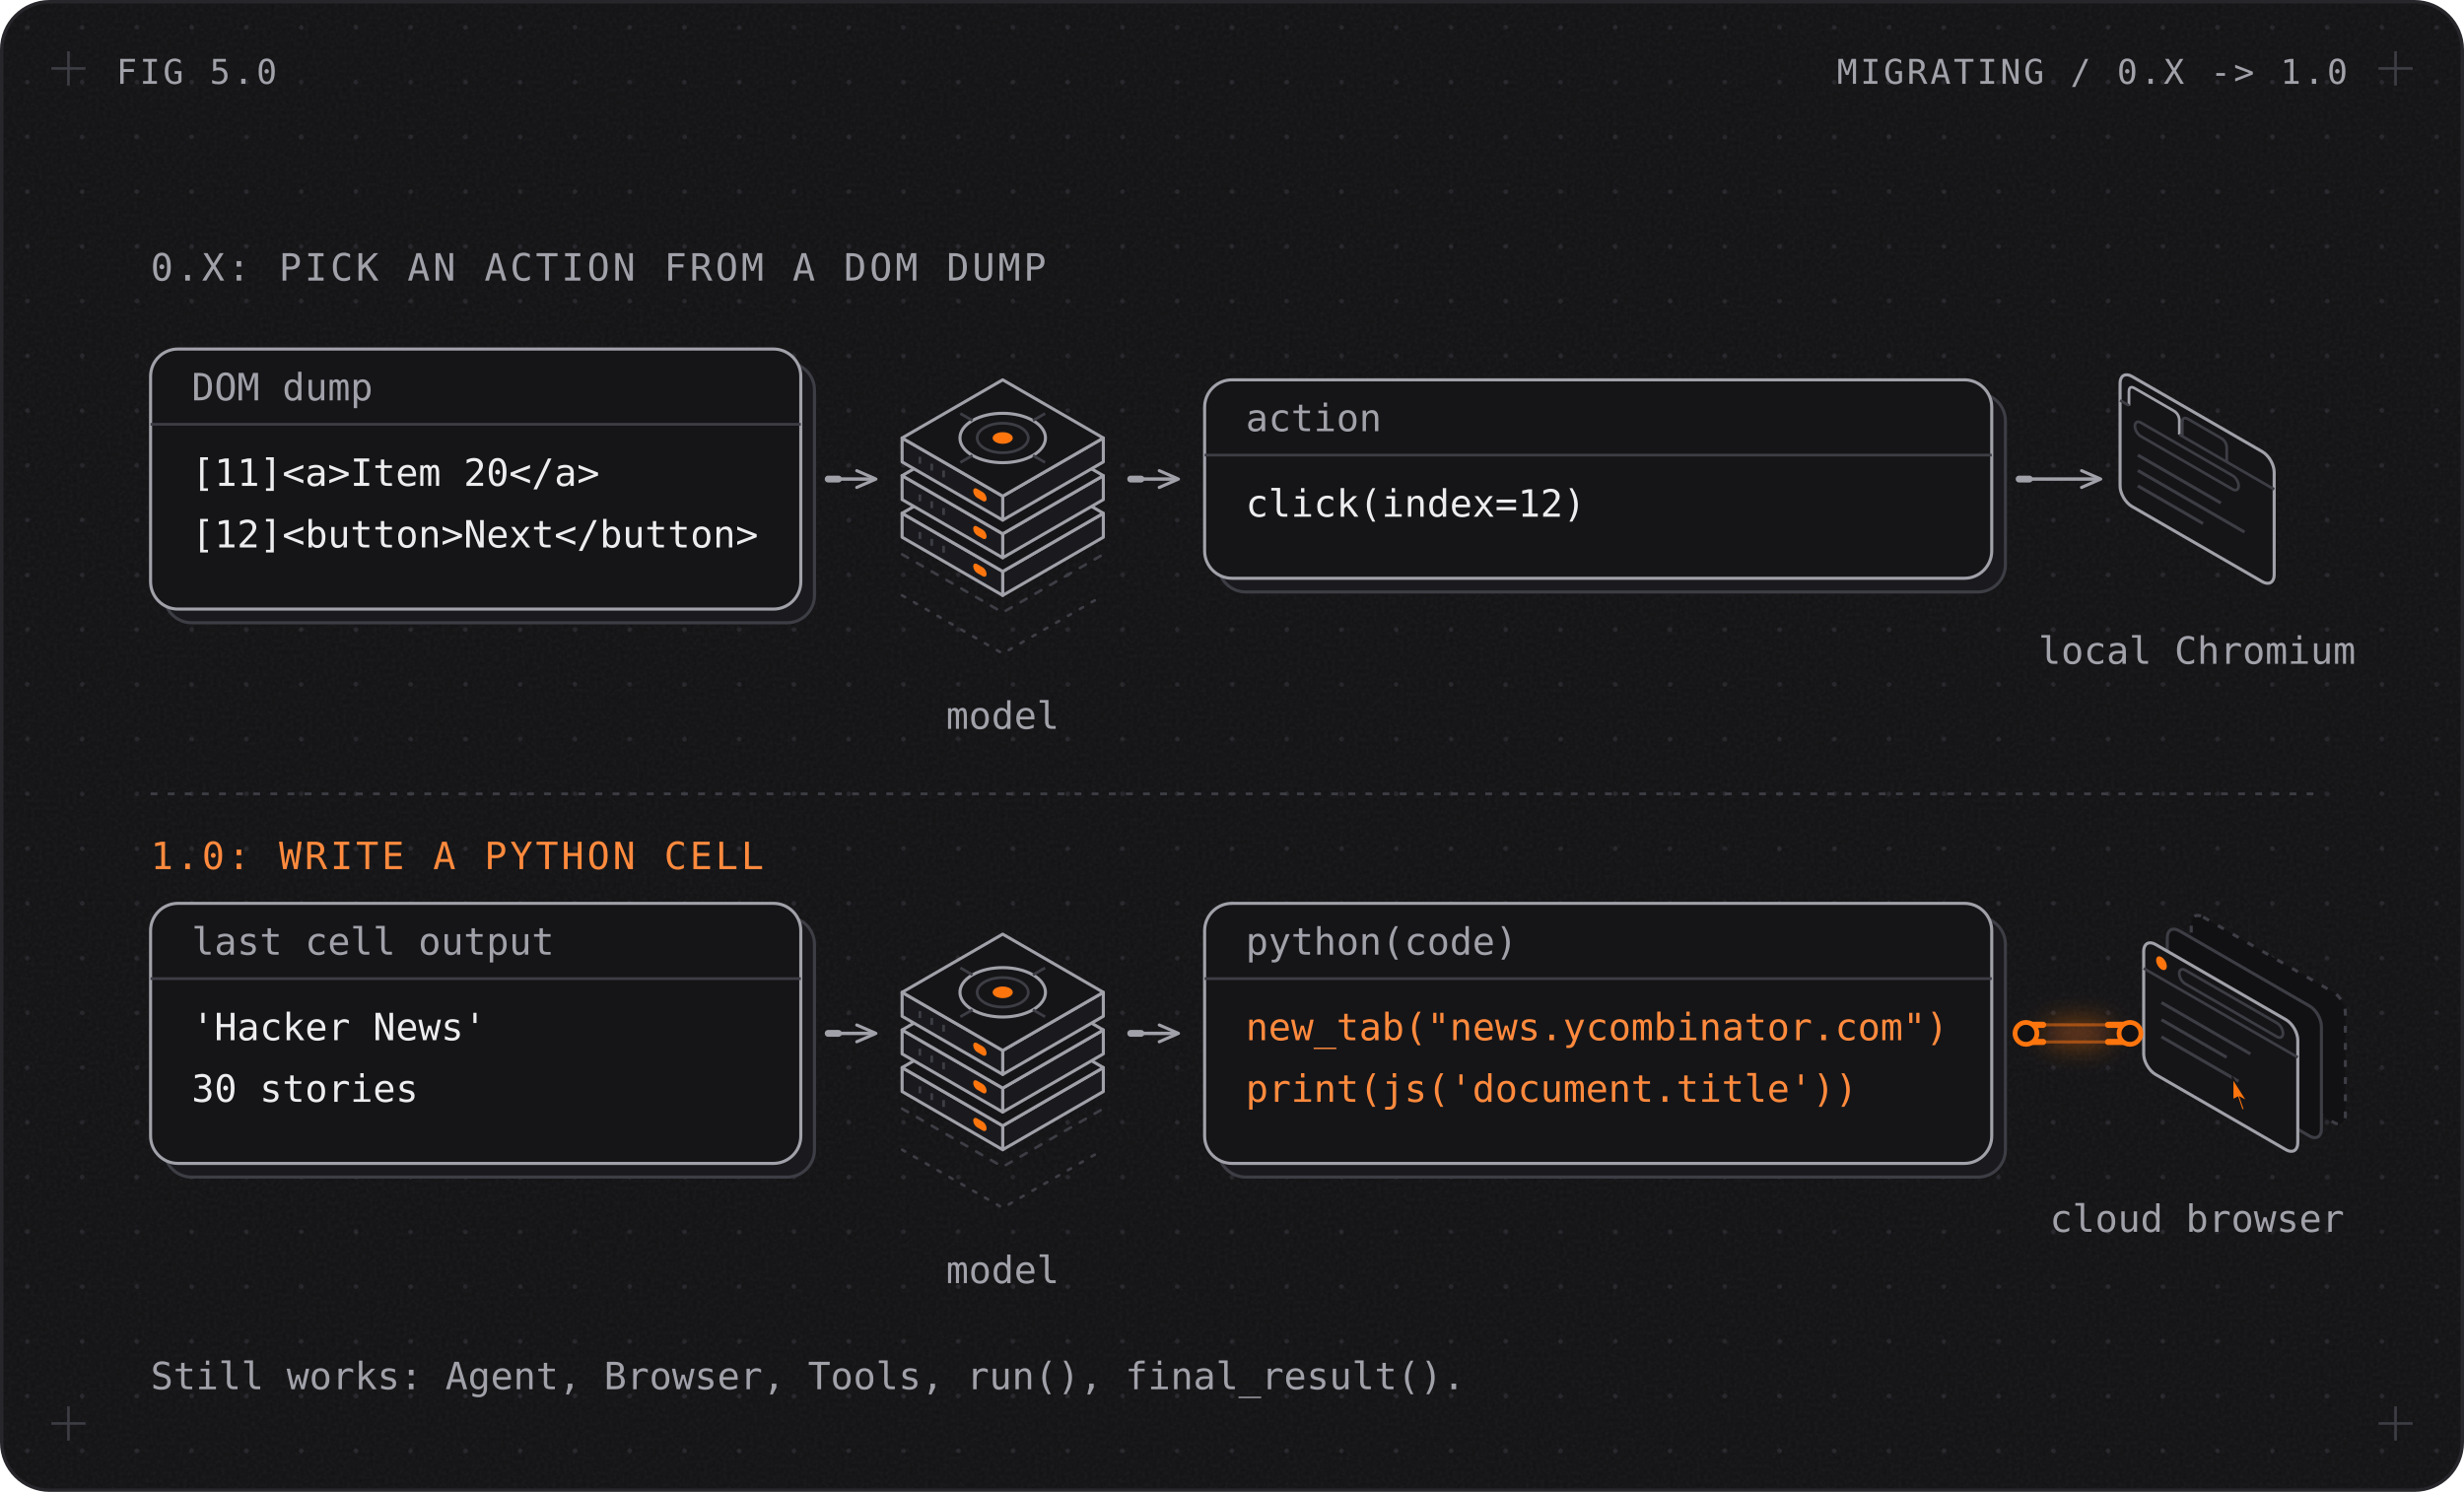
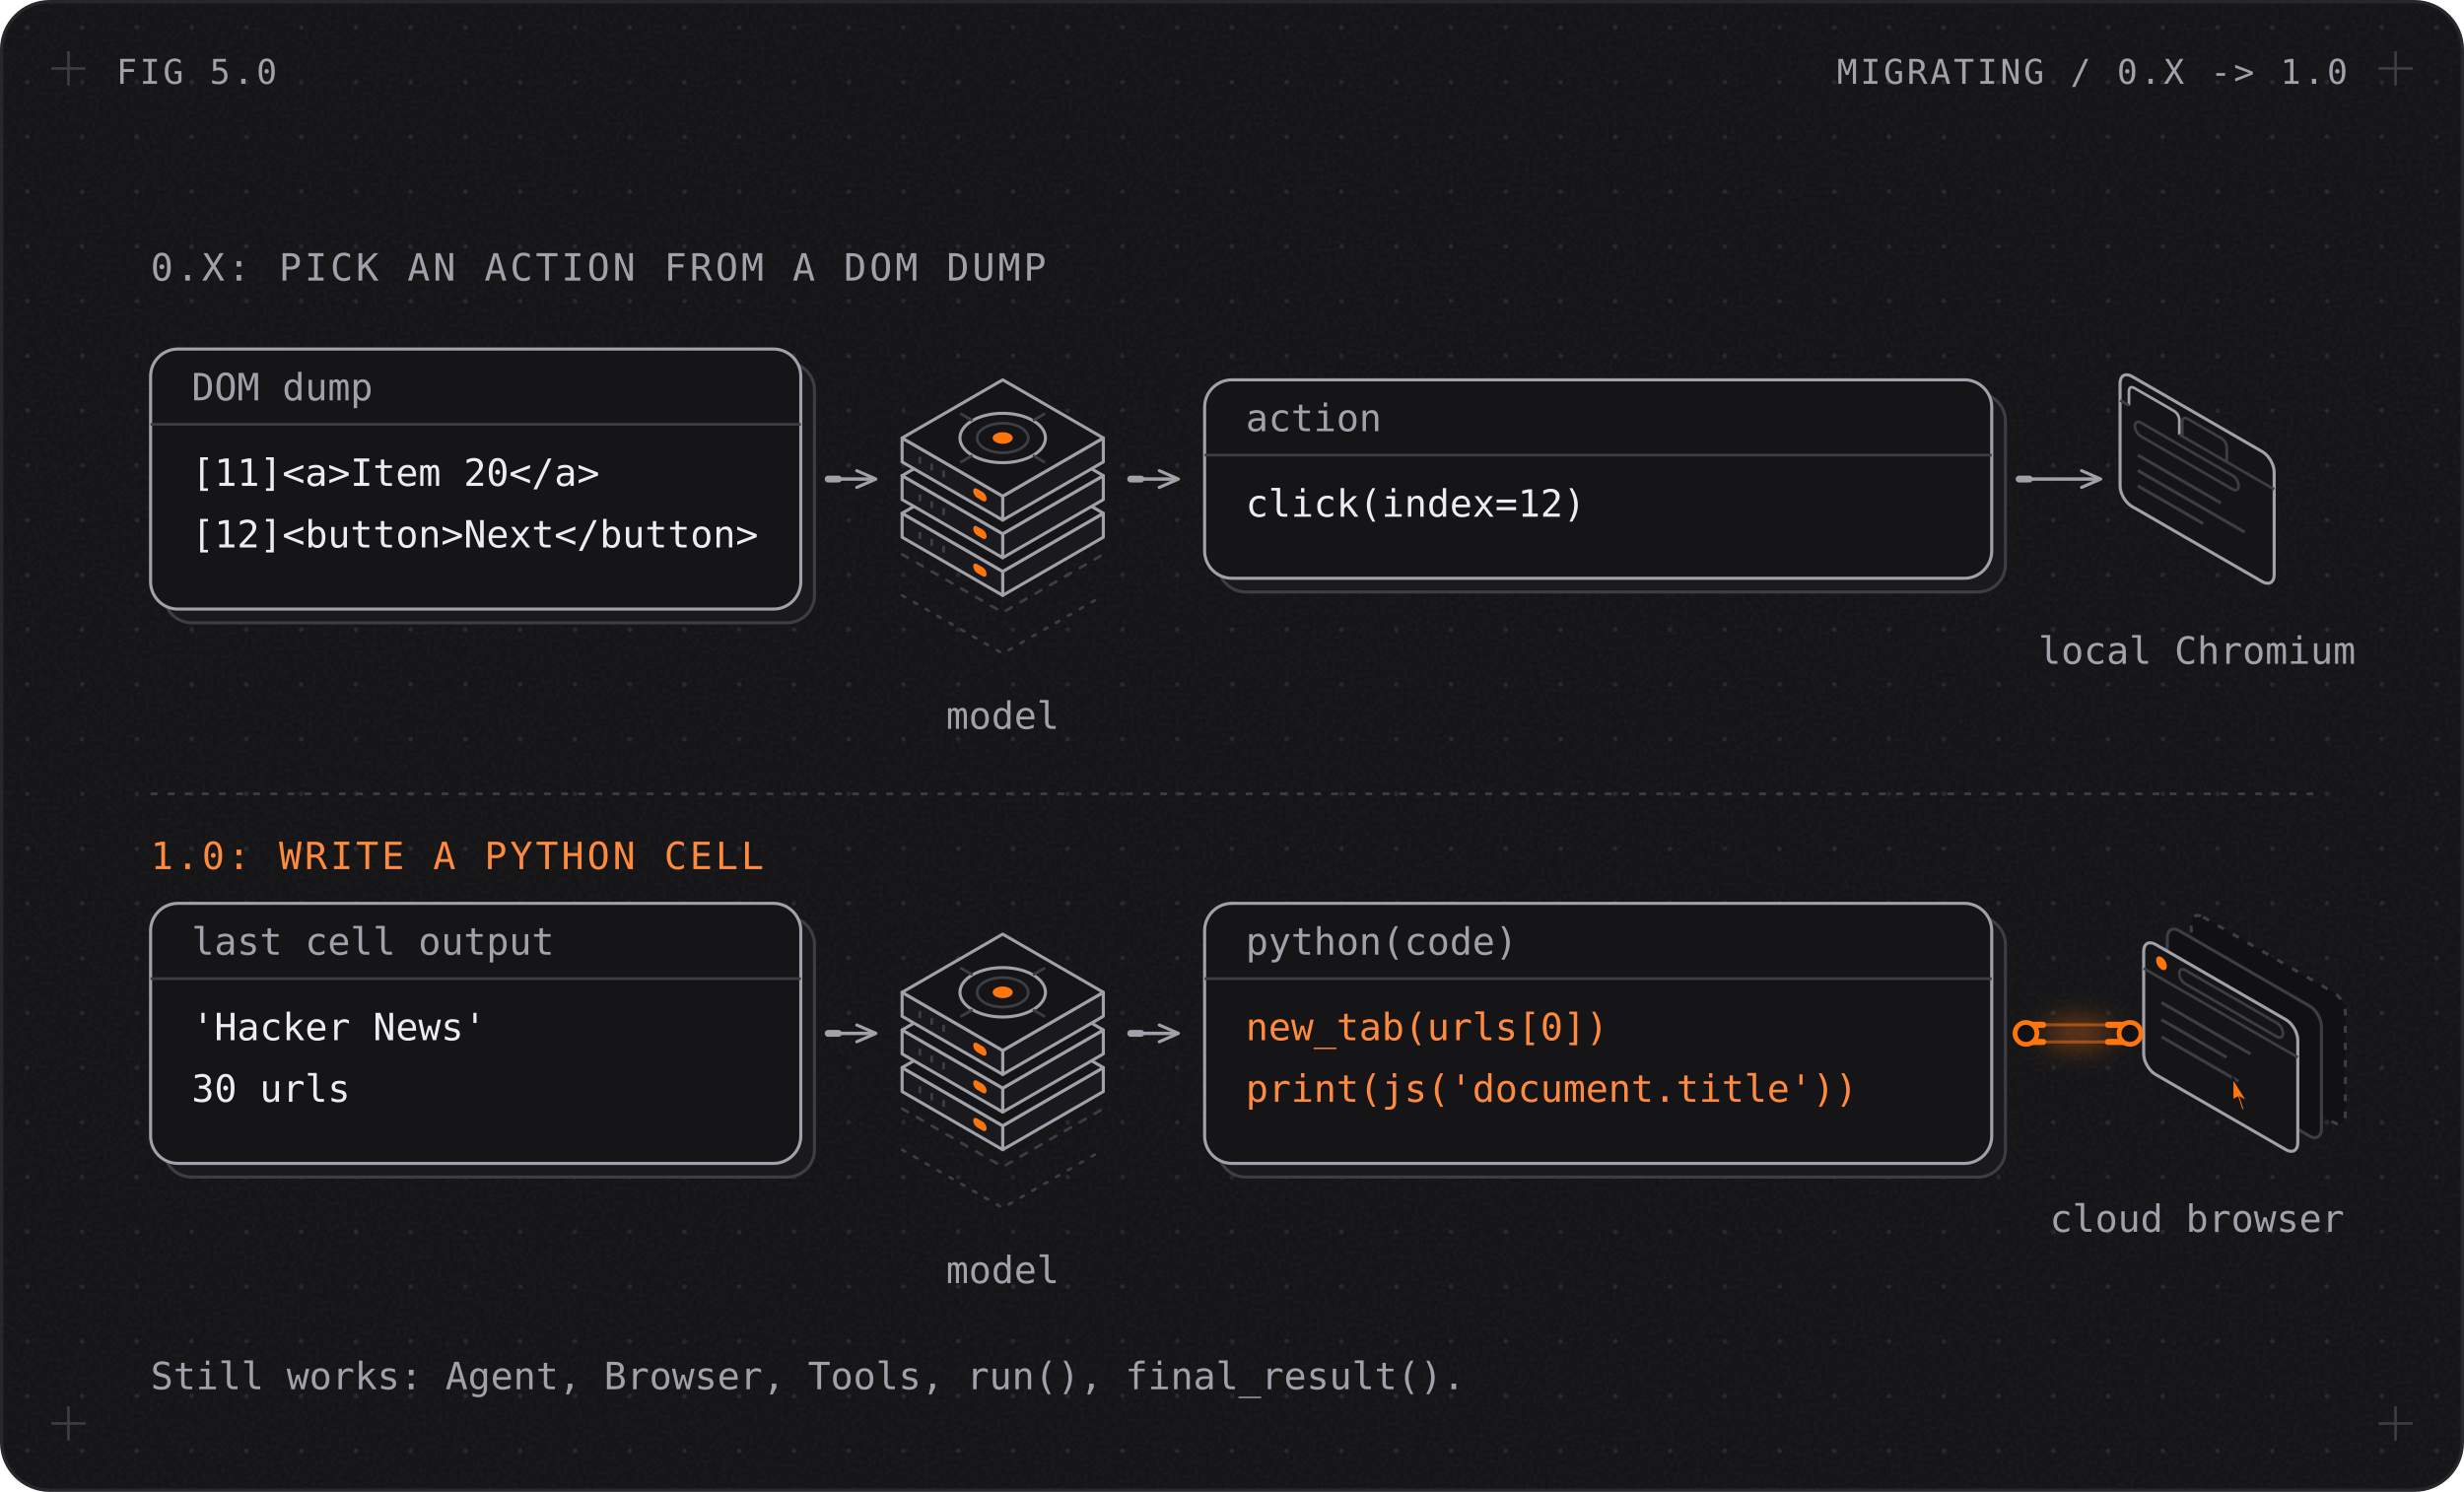
<svg xmlns="http://www.w3.org/2000/svg" viewBox="0 0 720 436" width="720" height="436" role="img" aria-labelledby="t d" fill="none">
-   <style>.s{font-family:Geist, Inter, -apple-system, BlinkMacSystemFont, 'Segoe UI', Helvetica, Arial, sans-serif}.m{font-family:'Geist Mono', ui-monospace, SFMono-Regular, Menlo, monospace}text{font-kerning:normal}@keyframes fr{to{stroke-dashoffset:-24}}@keyframes fl{to{stroke-dashoffset:24}}@keyframes led{0%,100%{fill-opacity:1}50%{fill-opacity:.15}}@keyframes blink{0%,49%{fill-opacity:1}50%,100%{fill-opacity:0}}@keyframes live{0%,100%{fill-opacity:1}50%{fill-opacity:.25}}@media (prefers-reduced-motion:no-preference){.pkr{animation:fr 1s linear infinite}.pkl{animation:fl 1.5s linear infinite}.led{animation:led 2.4s ease-in-out infinite}.blink{animation:blink 1.1s steps(1) infinite}.live{animation:live 1.6s ease-in-out infinite}}</style>
+   <style>.s{font-family:Geist, Inter, -apple-system, BlinkMacSystemFont, 'Segoe UI', Helvetica, Arial, sans-serif}.m{font-family:'Geist Mono', ui-monospace, SFMono-Regular, Menlo, monospace}text{font-kerning:normal}.m{font-variant-ligatures:none;font-feature-settings:'calt' 0}@keyframes fr{to{stroke-dashoffset:-24}}@keyframes fl{to{stroke-dashoffset:24}}@keyframes led{0%,100%{fill-opacity:1}50%{fill-opacity:.15}}@keyframes blink{0%,49%{fill-opacity:1}50%,100%{fill-opacity:0}}@keyframes live{0%,100%{fill-opacity:1}50%{fill-opacity:.25}}@media (prefers-reduced-motion:no-preference){.pkr{animation:fr 1s linear infinite}.pkl{animation:fl 1.5s linear infinite}.led{animation:led 2.4s ease-in-out infinite}.blink{animation:blink 1.1s steps(1) infinite}.live{animation:live 1.6s ease-in-out infinite}}</style>
  <defs>
    <pattern id="dots" width="16" height="16" patternUnits="userSpaceOnUse">
      <circle cx="8" cy="8" r="0.7" fill="#232328" />
    </pattern>
    <filter id="grain" x="0" y="0" width="100%" height="100%">
      <feTurbulence type="fractalNoise" baseFrequency="0.9" numOctaves="2" seed="7" stitchTiles="stitch" />
      <feColorMatrix values="0 0 0 0 0.5  0 0 0 0 0.5  0 0 0 0 0.5  0 0 0 0.07 0" />
    </filter>
    <clipPath id="card">
      <rect x="0.5" y="0.5" width="719" height="435" rx="14" />
    </clipPath>
    <marker id="ah" viewBox="0 0 10 10" refX="8.5" refY="5" markerWidth="7" markerHeight="7" orient="auto-start-reverse">
      <path d="M1 1.5 L9 5 L1 8.5" stroke="#A1A1AA" stroke-width="1.3" fill="none" stroke-linejoin="round" stroke-linecap="round" />
    </marker>
    <marker id="ah3" viewBox="0 0 10 10" refX="8.5" refY="5" markerWidth="7" markerHeight="7" orient="auto-start-reverse">
      <path d="M1 1.5 L9 5 L1 8.5" stroke="#6B6B74" stroke-width="1.3" fill="none" stroke-linejoin="round" stroke-linecap="round" />
    </marker>
    <marker id="aho" viewBox="0 0 10 10" refX="8.5" refY="5" markerWidth="7" markerHeight="7" orient="auto-start-reverse">
      <path d="M1 1.5 L9 5 L1 8.5" stroke="#FE750E" stroke-width="1.4" fill="none" stroke-linejoin="round" stroke-linecap="round" />
    </marker>
    <filter id="glow" filterUnits="userSpaceOnUse" x="0" y="0" width="720" height="436">
      <feGaussianBlur stdDeviation="4" />
    </filter>
  </defs>
  <rect x="0.5" y="0.5" width="719" height="435" rx="14" fill="#111113" />
  <g clip-path="url(#card)">
    <rect width="720" height="436" fill="url(#dots)" />
    <rect width="720" height="436" filter="url(#grain)" />
  </g>
  <rect x="0.5" y="0.5" width="719" height="435" rx="14" fill="none" stroke="#26262B" />
  <path d="M15 20h10M20 15v10" stroke="#3D3D45" stroke-width="0.75" />
  <path d="M695 20h10M700 15v10" stroke="#3D3D45" stroke-width="0.75" />
  <path d="M15 416h10M20 411v10" stroke="#3D3D45" stroke-width="0.75" />
  <path d="M695 416h10M700 411v10" stroke="#3D3D45" stroke-width="0.75" />
  <text x="34.0" y="24.5" font-size="10" fill="#A1A1AA" letter-spacing="0.08em" class="m">FIG 5.0</text>
  <text x="686.0" y="24.5" font-size="10" fill="#A1A1AA" text-anchor="end" letter-spacing="0.08em" class="m">MIGRATING / 0.X -&gt; 1.0</text>
  <text x="44.0" y="82.0" font-size="11" fill="#A1A1AA" font-weight="500" letter-spacing="0.08em" class="m">0.X: PICK AN ACTION FROM A DOM DUMP</text>
  <rect x="48.0" y="106.0" width="190.0" height="76.0" rx="8" fill="#1A1A1E" stroke="#3D3D45" stroke-width="0.9" />
  <rect x="44.0" y="102.0" width="190.0" height="76.0" rx="8" fill="#151518" stroke="#A1A1AA" stroke-width="0.9" />
  <line x1="44.0" y1="124.0" x2="234.0" y2="124.0" stroke="#3D3D45" stroke-width="0.8" />
  <text x="56.0" y="117.0" font-size="11" fill="#A1A1AA" class="m">DOM dump</text>
  <text x="56.0" y="142.0" font-size="11" fill="#EDEDEF" class="m">[11]&lt;a&gt;Item 20&lt;/a&gt;</text>
  <text x="56.0" y="160.0" font-size="11" fill="#EDEDEF" class="m">[12]&lt;button&gt;Next&lt;/button&gt;</text>
  <polyline points="263.6,162.0 293.0,179.0 322.4,162.0" stroke="#3D3D45" stroke-width="0.8" stroke-dasharray="2 3" stroke-linejoin="round" stroke-linecap="round" />
  <polyline points="263.6,174.0 293.0,191.0 322.4,174.0" stroke="#3D3D45" stroke-width="0.8" stroke-dasharray="1 3" stroke-linejoin="round" stroke-linecap="round" />
  <polygon points="322.4,150.0 293.0,167.0 293.0,174.0 322.4,157.0" fill="#1A1A1E" stroke="#A1A1AA" stroke-width="0.9" stroke-linejoin="round" stroke-linecap="round" />
  <polygon points="263.6,150.0 293.0,167.0 293.0,174.0 263.6,157.0" fill="#1A1A1E" stroke="#A1A1AA" stroke-width="0.9" stroke-linejoin="round" stroke-linecap="round" />
  <polygon points="293.0,133.0 322.4,150.0 293.0,167.0 263.6,150.0" fill="#151518" stroke="#A1A1AA" stroke-width="0.9" stroke-linejoin="round" stroke-linecap="round" />
  <g transform="matrix(0.866,0.5,0,1,263.6,157.0)">
    <line x1="6" y1="-4.5" x2="6" y2="-2.5" stroke="#3D3D45" stroke-width="0.8" vector-effect="non-scaling-stroke" />
    <line x1="10" y1="-4.5" x2="10" y2="-2.5" stroke="#3D3D45" stroke-width="0.8" vector-effect="non-scaling-stroke" />
    <line x1="14" y1="-4.5" x2="14" y2="-2.5" stroke="#3D3D45" stroke-width="0.8" vector-effect="non-scaling-stroke" />
    <rect class="led" style="animation-delay:0.0s" x="24" y="-4.8" width="4.5" height="2.6" rx="1.3" fill="#FE750E" />
  </g>
  <polygon points="322.4,139.0 293.0,156.0 293.0,163.0 322.4,146.0" fill="#1A1A1E" stroke="#A1A1AA" stroke-width="0.9" stroke-linejoin="round" stroke-linecap="round" />
  <polygon points="263.6,139.0 293.0,156.0 293.0,163.0 263.6,146.0" fill="#1A1A1E" stroke="#A1A1AA" stroke-width="0.9" stroke-linejoin="round" stroke-linecap="round" />
  <polygon points="293.0,122.0 322.4,139.0 293.0,156.0 263.6,139.0" fill="#151518" stroke="#A1A1AA" stroke-width="0.9" stroke-linejoin="round" stroke-linecap="round" />
  <g transform="matrix(0.866,0.5,0,1,263.6,146.0)">
    <line x1="6" y1="-4.5" x2="6" y2="-2.5" stroke="#3D3D45" stroke-width="0.8" vector-effect="non-scaling-stroke" />
    <line x1="10" y1="-4.5" x2="10" y2="-2.5" stroke="#3D3D45" stroke-width="0.8" vector-effect="non-scaling-stroke" />
    <line x1="14" y1="-4.5" x2="14" y2="-2.5" stroke="#3D3D45" stroke-width="0.8" vector-effect="non-scaling-stroke" />
    <rect class="led" style="animation-delay:-0.8s" x="24" y="-4.8" width="4.5" height="2.6" rx="1.3" fill="#FE750E" />
  </g>
  <polygon points="322.4,128.0 293.0,145.0 293.0,152.0 322.4,135.0" fill="#1A1A1E" stroke="#A1A1AA" stroke-width="0.9" stroke-linejoin="round" stroke-linecap="round" />
  <polygon points="263.6,128.0 293.0,145.0 293.0,152.0 263.6,135.0" fill="#1A1A1E" stroke="#A1A1AA" stroke-width="0.9" stroke-linejoin="round" stroke-linecap="round" />
  <polygon points="293.0,111.0 322.4,128.0 293.0,145.0 263.6,128.0" fill="#151518" stroke="#A1A1AA" stroke-width="0.9" stroke-linejoin="round" stroke-linecap="round" />
  <g transform="matrix(0.866,0.5,0,1,263.6,135.0)">
    <line x1="6" y1="-4.5" x2="6" y2="-2.5" stroke="#3D3D45" stroke-width="0.8" vector-effect="non-scaling-stroke" />
    <line x1="10" y1="-4.5" x2="10" y2="-2.5" stroke="#3D3D45" stroke-width="0.8" vector-effect="non-scaling-stroke" />
    <line x1="14" y1="-4.5" x2="14" y2="-2.5" stroke="#3D3D45" stroke-width="0.8" vector-effect="non-scaling-stroke" />
    <rect class="led" style="animation-delay:-1.6s" x="24" y="-4.8" width="4.5" height="2.6" rx="1.3" fill="#FE750E" />
  </g>
  <g transform="matrix(0.866,0.5,-0.866,0.5,293.0,111.0)">
    <circle cx="17.0" cy="17.0" r="10.2" stroke="#A1A1AA" stroke-width="0.9" vector-effect="non-scaling-stroke" />
    <circle cx="17.0" cy="17.0" r="6.1" stroke="#3D3D45" stroke-width="0.8" vector-effect="non-scaling-stroke" />
    <circle cx="17.0" cy="17.0" r="2.4" fill="#FE750E" />
    <line x1="27.2" y1="17.0" x2="31.3" y2="17.0" stroke="#3D3D45" stroke-width="0.8" vector-effect="non-scaling-stroke" />
    <line x1="17.0" y1="27.2" x2="17.0" y2="31.3" stroke="#3D3D45" stroke-width="0.8" vector-effect="non-scaling-stroke" />
    <line x1="6.8" y1="17.0" x2="2.7" y2="17.0" stroke="#3D3D45" stroke-width="0.8" vector-effect="non-scaling-stroke" />
    <line x1="17.0" y1="6.8" x2="17.0" y2="2.7" stroke="#3D3D45" stroke-width="0.8" vector-effect="non-scaling-stroke" />
  </g>
  <rect x="356.0" y="115.0" width="230.0" height="58.0" rx="8" fill="#1A1A1E" stroke="#3D3D45" stroke-width="0.9" />
  <rect x="352.0" y="111.0" width="230.0" height="58.0" rx="8" fill="#151518" stroke="#A1A1AA" stroke-width="0.9" />
  <line x1="352.0" y1="133.0" x2="582.0" y2="133.0" stroke="#3D3D45" stroke-width="0.8" />
  <text x="364.0" y="126.0" font-size="11" fill="#A1A1AA" class="m">action</text>
  <text x="364.0" y="151.0" font-size="11" fill="#EDEDEF" class="m">click(index=12)</text>
  <path d="M242.0 140.0 L255.6 140.0" stroke="#A1A1AA" stroke-width="1" marker-end="url(#ah)" />
  <path class="pkr" d="M242.0 140.0 L255.6 140.0" stroke="#A1A1AA" stroke-width="2" stroke-linecap="round" stroke-dasharray="3 21" />
  <path d="M330.4 140.0 L344.0 140.0" stroke="#A1A1AA" stroke-width="1" marker-end="url(#ah)" />
  <path class="pkr" d="M330.4 140.0 L344.0 140.0" stroke="#A1A1AA" stroke-width="2" stroke-linecap="round" stroke-dasharray="3 21" />
  <g transform="matrix(0.866,0.5,0,1,619.5,146.0)">
    <rect x="0" y="-38" width="52" height="38" rx="4" fill="#151518" stroke="#A1A1AA" stroke-width="0.9" vector-effect="non-scaling-stroke" />
    <path d="M3 -29 v-4 q0 -2 2 -2 h13 q2 0 2 2 v4" stroke="#A1A1AA" stroke-width="0.8" vector-effect="non-scaling-stroke" />
    <path d="M21 -29 v-4 q0 -2 2 -2 h11 q2 0 2 2 v4" stroke="#3D3D45" stroke-width="0.8" vector-effect="non-scaling-stroke" />
    <line x1="0" y1="-29" x2="3" y2="-29" stroke="#3D3D45" stroke-width="0.8" vector-effect="non-scaling-stroke" />
    <line x1="20" y1="-29" x2="52" y2="-29" stroke="#3D3D45" stroke-width="0.8" vector-effect="non-scaling-stroke" />
    <rect x="5" y="-26" width="35" height="4" rx="2" stroke="#3D3D45" stroke-width="0.8" vector-effect="non-scaling-stroke" />
    <line x1="6" y1="-16.0" x2="34" y2="-16.0" stroke="#3D3D45" stroke-width="0.9" vector-effect="non-scaling-stroke" />
    <line x1="6" y1="-11.5" x2="42" y2="-11.5" stroke="#3D3D45" stroke-width="0.9" vector-effect="non-scaling-stroke" />
    <line x1="6" y1="-7.0" x2="28" y2="-7.0" stroke="#3D3D45" stroke-width="0.9" vector-effect="non-scaling-stroke" />
  </g>
  <path d="M590.0 140.0 L613.5 140.0" stroke="#A1A1AA" stroke-width="1" marker-end="url(#ah)" />
  <path class="pkr" d="M590.0 140.0 L613.5 140.0" stroke="#A1A1AA" stroke-width="2" stroke-linecap="round" stroke-dasharray="3 21" />
  <text x="642.0" y="194.0" font-size="11" fill="#A1A1AA" text-anchor="middle" class="m">local Chromium</text>
  <text x="293.0" y="213.0" font-size="11" fill="#A1A1AA" text-anchor="middle" class="m">model</text>
  <text x="44.0" y="254.0" font-size="11" fill="#FF8A3D" font-weight="500" letter-spacing="0.08em" class="m">1.0: WRITE A PYTHON CELL</text>
  <rect x="48.0" y="268.0" width="190.0" height="76.0" rx="8" fill="#1A1A1E" stroke="#3D3D45" stroke-width="0.9" />
  <rect x="44.0" y="264.0" width="190.0" height="76.0" rx="8" fill="#151518" stroke="#A1A1AA" stroke-width="0.9" />
  <line x1="44.0" y1="286.0" x2="234.0" y2="286.0" stroke="#3D3D45" stroke-width="0.8" />
  <text x="56.0" y="279.0" font-size="11" fill="#A1A1AA" class="m">last cell output</text>
  <text x="56.0" y="304.0" font-size="11" fill="#EDEDEF" class="m">'Hacker News'</text>
-   <text x="56.0" y="322.0" font-size="11" fill="#EDEDEF" class="m">30 stories</text>
+   <text x="56.0" y="322.0" font-size="11" fill="#EDEDEF" class="m">30 urls</text>
  <polyline points="263.6,324.0 293.0,341.0 322.4,324.0" stroke="#3D3D45" stroke-width="0.8" stroke-dasharray="2 3" stroke-linejoin="round" stroke-linecap="round" />
  <polyline points="263.6,336.0 293.0,353.0 322.4,336.0" stroke="#3D3D45" stroke-width="0.8" stroke-dasharray="1 3" stroke-linejoin="round" stroke-linecap="round" />
  <polygon points="322.4,312.0 293.0,329.0 293.0,336.0 322.4,319.0" fill="#1A1A1E" stroke="#A1A1AA" stroke-width="0.9" stroke-linejoin="round" stroke-linecap="round" />
  <polygon points="263.6,312.0 293.0,329.0 293.0,336.0 263.6,319.0" fill="#1A1A1E" stroke="#A1A1AA" stroke-width="0.9" stroke-linejoin="round" stroke-linecap="round" />
  <polygon points="293.0,295.0 322.4,312.0 293.0,329.0 263.6,312.0" fill="#151518" stroke="#A1A1AA" stroke-width="0.9" stroke-linejoin="round" stroke-linecap="round" />
  <g transform="matrix(0.866,0.5,0,1,263.6,319.0)">
    <line x1="6" y1="-4.5" x2="6" y2="-2.5" stroke="#3D3D45" stroke-width="0.8" vector-effect="non-scaling-stroke" />
    <line x1="10" y1="-4.5" x2="10" y2="-2.5" stroke="#3D3D45" stroke-width="0.8" vector-effect="non-scaling-stroke" />
    <line x1="14" y1="-4.5" x2="14" y2="-2.5" stroke="#3D3D45" stroke-width="0.8" vector-effect="non-scaling-stroke" />
    <rect class="led" style="animation-delay:0.0s" x="24" y="-4.8" width="4.5" height="2.6" rx="1.3" fill="#FE750E" />
  </g>
  <polygon points="322.4,301.0 293.0,318.0 293.0,325.0 322.4,308.0" fill="#1A1A1E" stroke="#A1A1AA" stroke-width="0.9" stroke-linejoin="round" stroke-linecap="round" />
  <polygon points="263.6,301.0 293.0,318.0 293.0,325.0 263.6,308.0" fill="#1A1A1E" stroke="#A1A1AA" stroke-width="0.9" stroke-linejoin="round" stroke-linecap="round" />
  <polygon points="293.0,284.0 322.4,301.0 293.0,318.0 263.6,301.0" fill="#151518" stroke="#A1A1AA" stroke-width="0.9" stroke-linejoin="round" stroke-linecap="round" />
  <g transform="matrix(0.866,0.5,0,1,263.6,308.0)">
    <line x1="6" y1="-4.5" x2="6" y2="-2.5" stroke="#3D3D45" stroke-width="0.8" vector-effect="non-scaling-stroke" />
    <line x1="10" y1="-4.5" x2="10" y2="-2.5" stroke="#3D3D45" stroke-width="0.8" vector-effect="non-scaling-stroke" />
    <line x1="14" y1="-4.5" x2="14" y2="-2.5" stroke="#3D3D45" stroke-width="0.8" vector-effect="non-scaling-stroke" />
    <rect class="led" style="animation-delay:-0.8s" x="24" y="-4.8" width="4.5" height="2.6" rx="1.3" fill="#FE750E" />
  </g>
  <polygon points="322.4,290.0 293.0,307.0 293.0,314.0 322.4,297.0" fill="#1A1A1E" stroke="#A1A1AA" stroke-width="0.9" stroke-linejoin="round" stroke-linecap="round" />
  <polygon points="263.6,290.0 293.0,307.0 293.0,314.0 263.6,297.0" fill="#1A1A1E" stroke="#A1A1AA" stroke-width="0.9" stroke-linejoin="round" stroke-linecap="round" />
  <polygon points="293.0,273.0 322.4,290.0 293.0,307.0 263.6,290.0" fill="#151518" stroke="#A1A1AA" stroke-width="0.9" stroke-linejoin="round" stroke-linecap="round" />
  <g transform="matrix(0.866,0.5,0,1,263.6,297.0)">
    <line x1="6" y1="-4.5" x2="6" y2="-2.5" stroke="#3D3D45" stroke-width="0.8" vector-effect="non-scaling-stroke" />
    <line x1="10" y1="-4.5" x2="10" y2="-2.5" stroke="#3D3D45" stroke-width="0.8" vector-effect="non-scaling-stroke" />
    <line x1="14" y1="-4.5" x2="14" y2="-2.5" stroke="#3D3D45" stroke-width="0.8" vector-effect="non-scaling-stroke" />
    <rect class="led" style="animation-delay:-1.6s" x="24" y="-4.8" width="4.5" height="2.6" rx="1.3" fill="#FE750E" />
  </g>
  <g transform="matrix(0.866,0.5,-0.866,0.5,293.0,273.0)">
    <circle cx="17.0" cy="17.0" r="10.2" stroke="#A1A1AA" stroke-width="0.9" vector-effect="non-scaling-stroke" />
    <circle cx="17.0" cy="17.0" r="6.1" stroke="#3D3D45" stroke-width="0.8" vector-effect="non-scaling-stroke" />
    <circle cx="17.0" cy="17.0" r="2.4" fill="#FE750E" />
    <line x1="27.2" y1="17.0" x2="31.3" y2="17.0" stroke="#3D3D45" stroke-width="0.8" vector-effect="non-scaling-stroke" />
    <line x1="17.0" y1="27.2" x2="17.0" y2="31.3" stroke="#3D3D45" stroke-width="0.8" vector-effect="non-scaling-stroke" />
    <line x1="6.8" y1="17.0" x2="2.7" y2="17.0" stroke="#3D3D45" stroke-width="0.8" vector-effect="non-scaling-stroke" />
    <line x1="17.0" y1="6.8" x2="17.0" y2="2.7" stroke="#3D3D45" stroke-width="0.8" vector-effect="non-scaling-stroke" />
  </g>
  <rect x="356.0" y="268.0" width="230.0" height="76.0" rx="8" fill="#1A1A1E" stroke="#3D3D45" stroke-width="0.9" />
  <rect x="352.0" y="264.0" width="230.0" height="76.0" rx="8" fill="#151518" stroke="#A1A1AA" stroke-width="0.9" />
  <line x1="352.0" y1="286.0" x2="582.0" y2="286.0" stroke="#3D3D45" stroke-width="0.8" />
  <text x="364.0" y="279.0" font-size="11" fill="#A1A1AA" class="m">python(code)</text>
-   <text x="364.0" y="304.0" font-size="11" fill="#FF8A3D" class="m">new_tab("news.ycombinator.com")</text>
+   <text x="364.0" y="304.0" font-size="11" fill="#FF8A3D" class="m">new_tab(urls[0])</text>
  <text x="364.0" y="322.0" font-size="11" fill="#FF8A3D" class="m">print(js('document.title'))</text>
  <path d="M242.0 302.0 L255.6 302.0" stroke="#A1A1AA" stroke-width="1" marker-end="url(#ah)" />
  <path class="pkr" d="M242.0 302.0 L255.6 302.0" stroke="#A1A1AA" stroke-width="2" stroke-linecap="round" stroke-dasharray="3 21" />
  <path d="M330.4 302.0 L344.0 302.0" stroke="#A1A1AA" stroke-width="1" marker-end="url(#ah)" />
  <path class="pkr" d="M330.4 302.0 L344.0 302.0" stroke="#A1A1AA" stroke-width="2" stroke-linecap="round" stroke-dasharray="3 21" />
  <g transform="matrix(0.866,0.5,0,1,640.3,304.0)">
    <rect x="0" y="-38" width="52" height="38" rx="4" fill="#111113" stroke="#3D3D45" stroke-width="0.9" stroke-dasharray="2 3" vector-effect="non-scaling-stroke" />
  </g>
  <g transform="matrix(0.866,0.5,0,1,633.3,308.0)">
    <rect x="0" y="-38" width="52" height="38" rx="4" fill="#111113" stroke="#3D3D45" stroke-width="0.9" vector-effect="non-scaling-stroke" />
  </g>
  <g transform="matrix(0.866,0.5,0,1,626.4,312.0)">
    <rect x="0" y="-38" width="52" height="38" rx="4" fill="#151518" stroke="#A1A1AA" stroke-width="0.9" vector-effect="non-scaling-stroke" />
    <line x1="0" y1="-29" x2="52" y2="-29" stroke="#3D3D45" stroke-width="0.8" vector-effect="non-scaling-stroke" />
    <circle class="live" cx="6" cy="-33.5" r="1.8" fill="#FE750E" />
    <rect x="12" y="-35.5" width="35" height="4" rx="2" stroke="#3D3D45" stroke-width="0.8" vector-effect="non-scaling-stroke" />
    <line x1="6" y1="-22" x2="36" y2="-22" stroke="#3D3D45" stroke-width="0.9" vector-effect="non-scaling-stroke" />
    <line x1="6" y1="-17" x2="28" y2="-17" stroke="#3D3D45" stroke-width="0.9" vector-effect="non-scaling-stroke" />
    <line x1="6" y1="-12" x2="32" y2="-12" stroke="#3D3D45" stroke-width="0.9" vector-effect="non-scaling-stroke" />
    <path d="M30 -12 l0 6.5 l1.7 -1.6 l1.4 2.9 l1 -.5 l-1.4 -2.8 l2.4 -.1z" fill="#FE750E" stroke="#151518" stroke-width="0.5" vector-effect="non-scaling-stroke" />
  </g>
  <rect x="598.0" y="299.0" width="18.4" height="6" rx="3" fill="#FE750E" fill-opacity="0.5" filter="url(#glow)" />
  <line x1="592.0" y1="299.5" x2="622.4" y2="299.5" stroke="#FE750E" stroke-width="0.9" stroke-opacity=".5" />
  <line class="pkr" x1="592.0" y1="299.5" x2="622.4" y2="299.5" stroke="#FE750E" stroke-width="1.8" stroke-linecap="round" stroke-dasharray="5 19" />
  <line x1="592.0" y1="304.5" x2="622.4" y2="304.5" stroke="#FE750E" stroke-width="0.9" stroke-opacity=".5" />
  <line class="pkl" x1="592.0" y1="304.5" x2="622.4" y2="304.5" stroke="#FE750E" stroke-width="1.8" stroke-linecap="round" stroke-dasharray="5 19" />
  <circle cx="592.0" cy="302.0" r="3.2" fill="#111113" stroke="#FE750E" stroke-width="1.4" />
  <circle cx="622.4" cy="302.0" r="3.2" fill="#111113" stroke="#FE750E" stroke-width="1.4" />
  <text x="642.0" y="360.0" font-size="11" fill="#A1A1AA" text-anchor="middle" class="m">cloud browser</text>
  <text x="293.0" y="375.0" font-size="11" fill="#A1A1AA" text-anchor="middle" class="m">model</text>
  <line x1="44" y1="232" x2="676" y2="232" stroke="#3D3D45" stroke-width="0.8" stroke-dasharray="2 3" />
  <text x="44.0" y="406.0" font-size="11" fill="#A1A1AA" class="m">Still works: Agent, Browser, Tools, run(), final_result().</text>
</svg>
